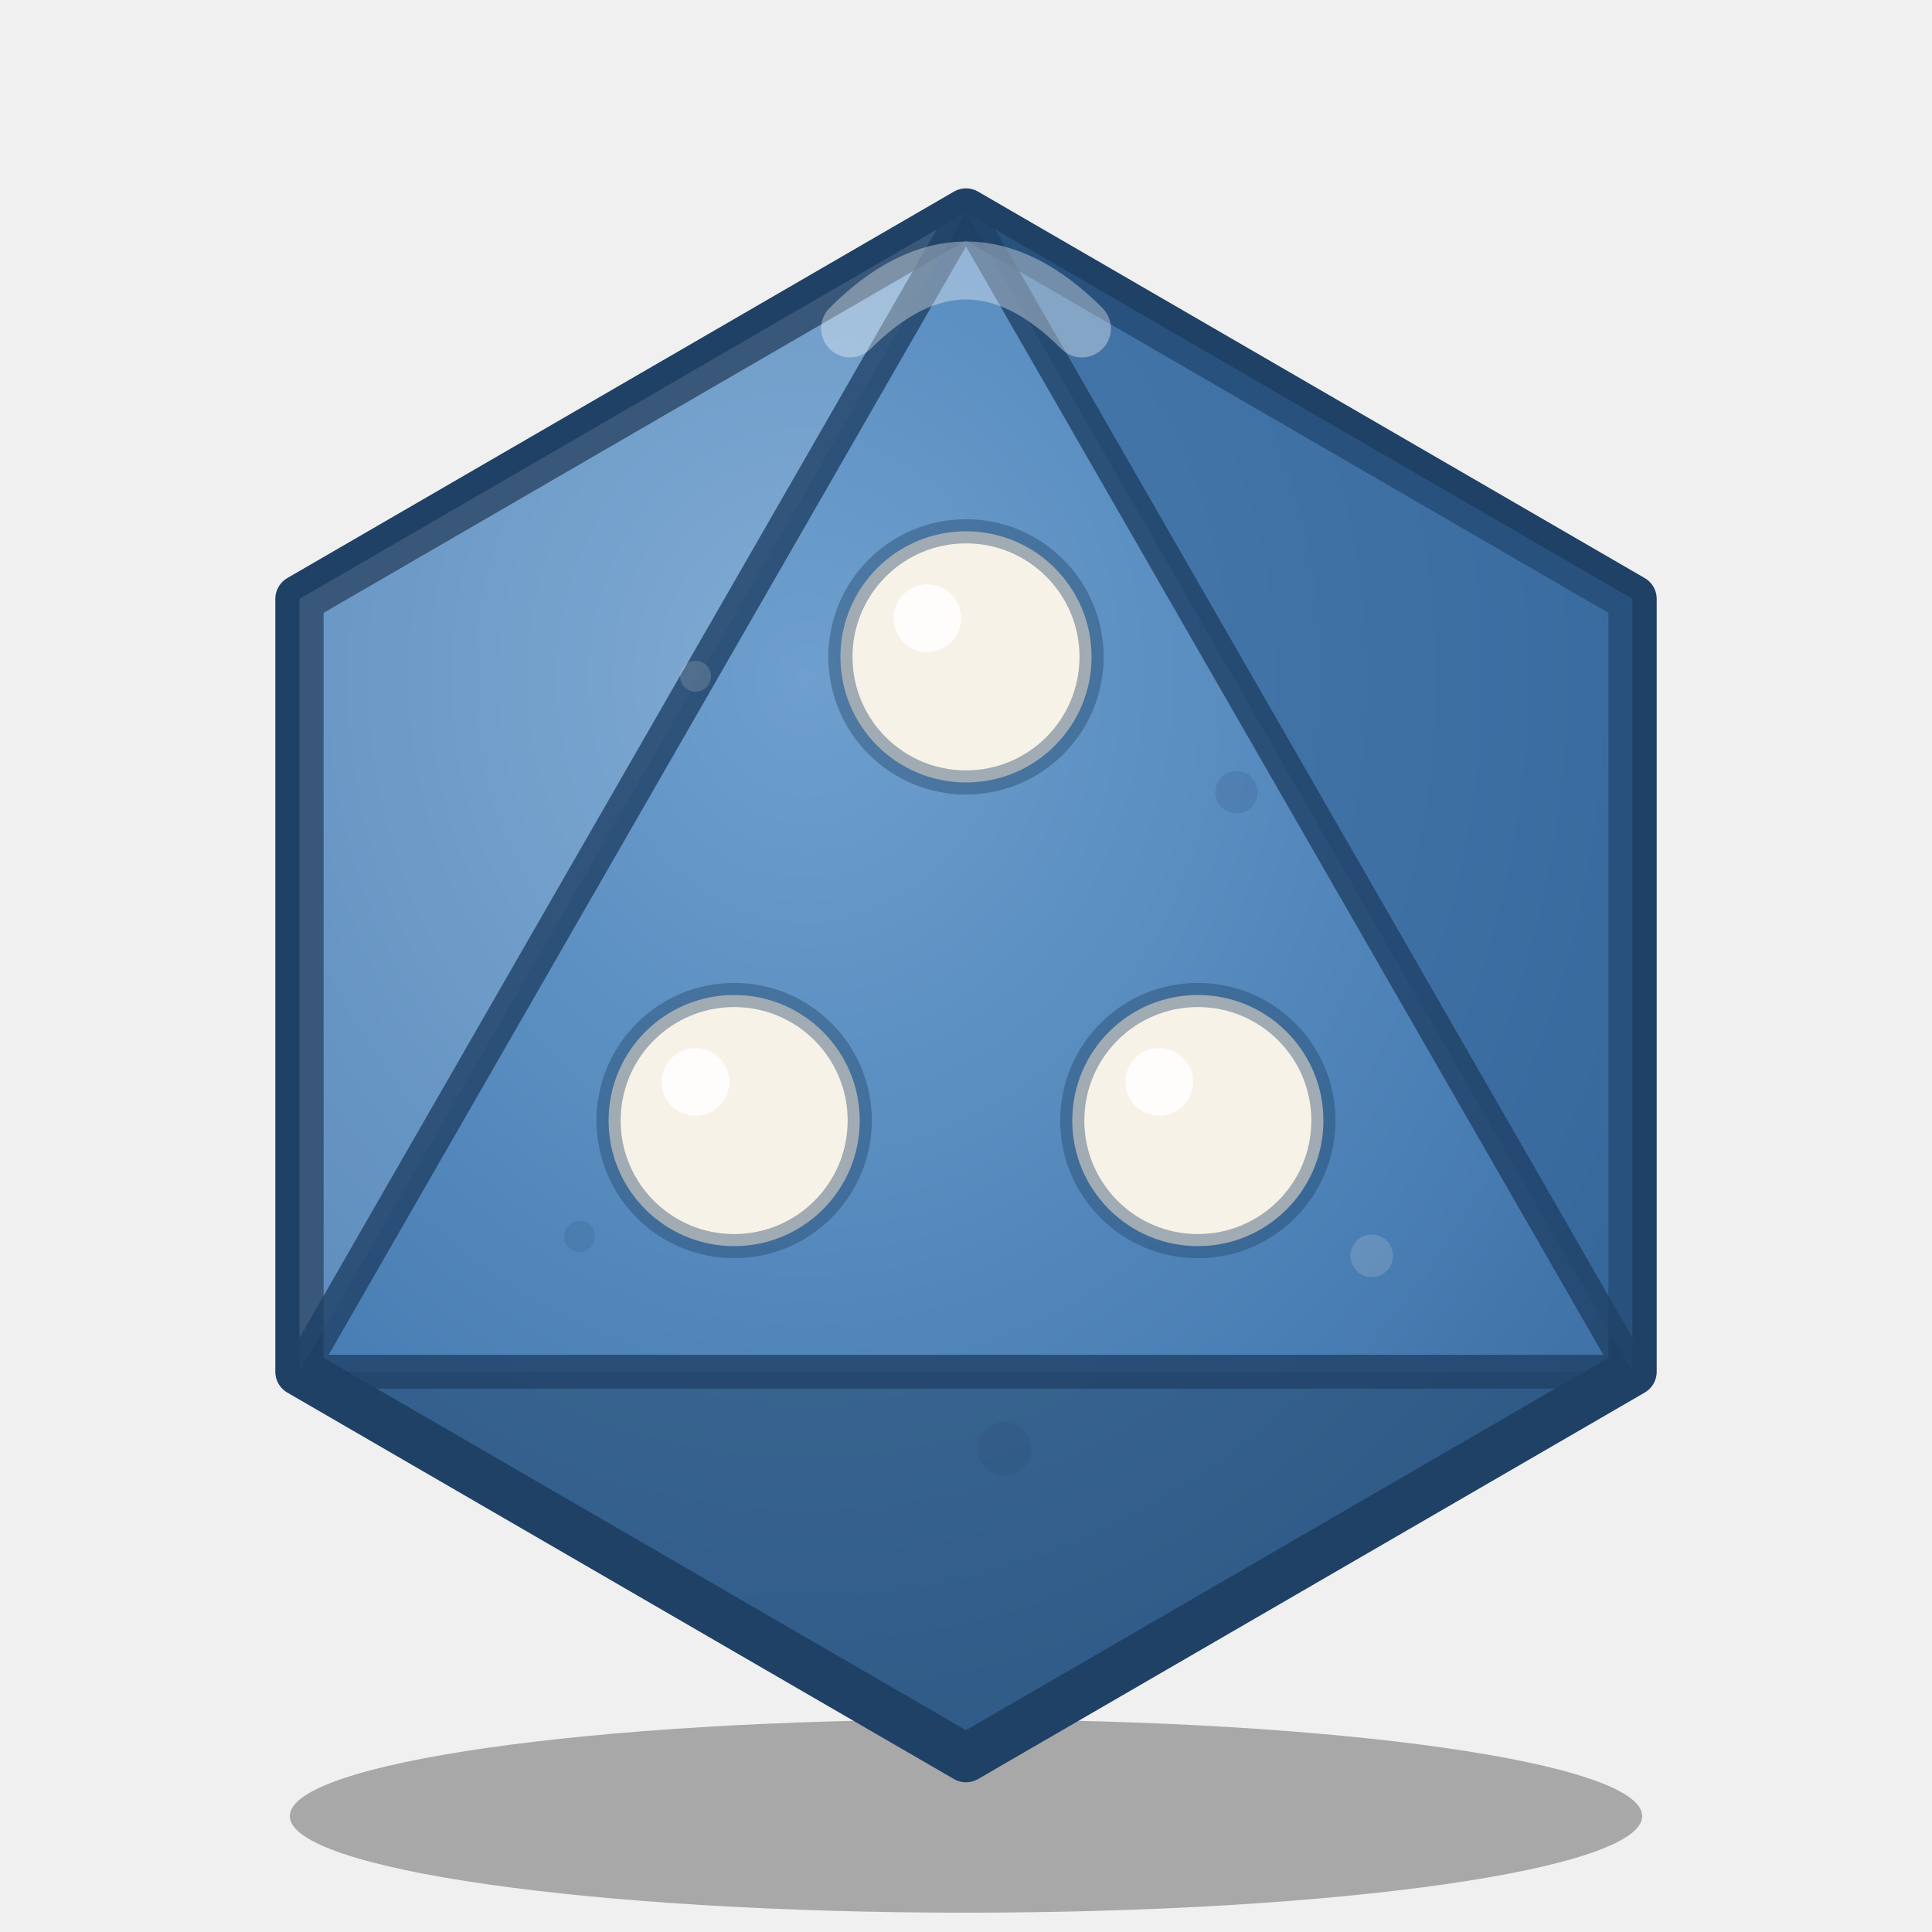
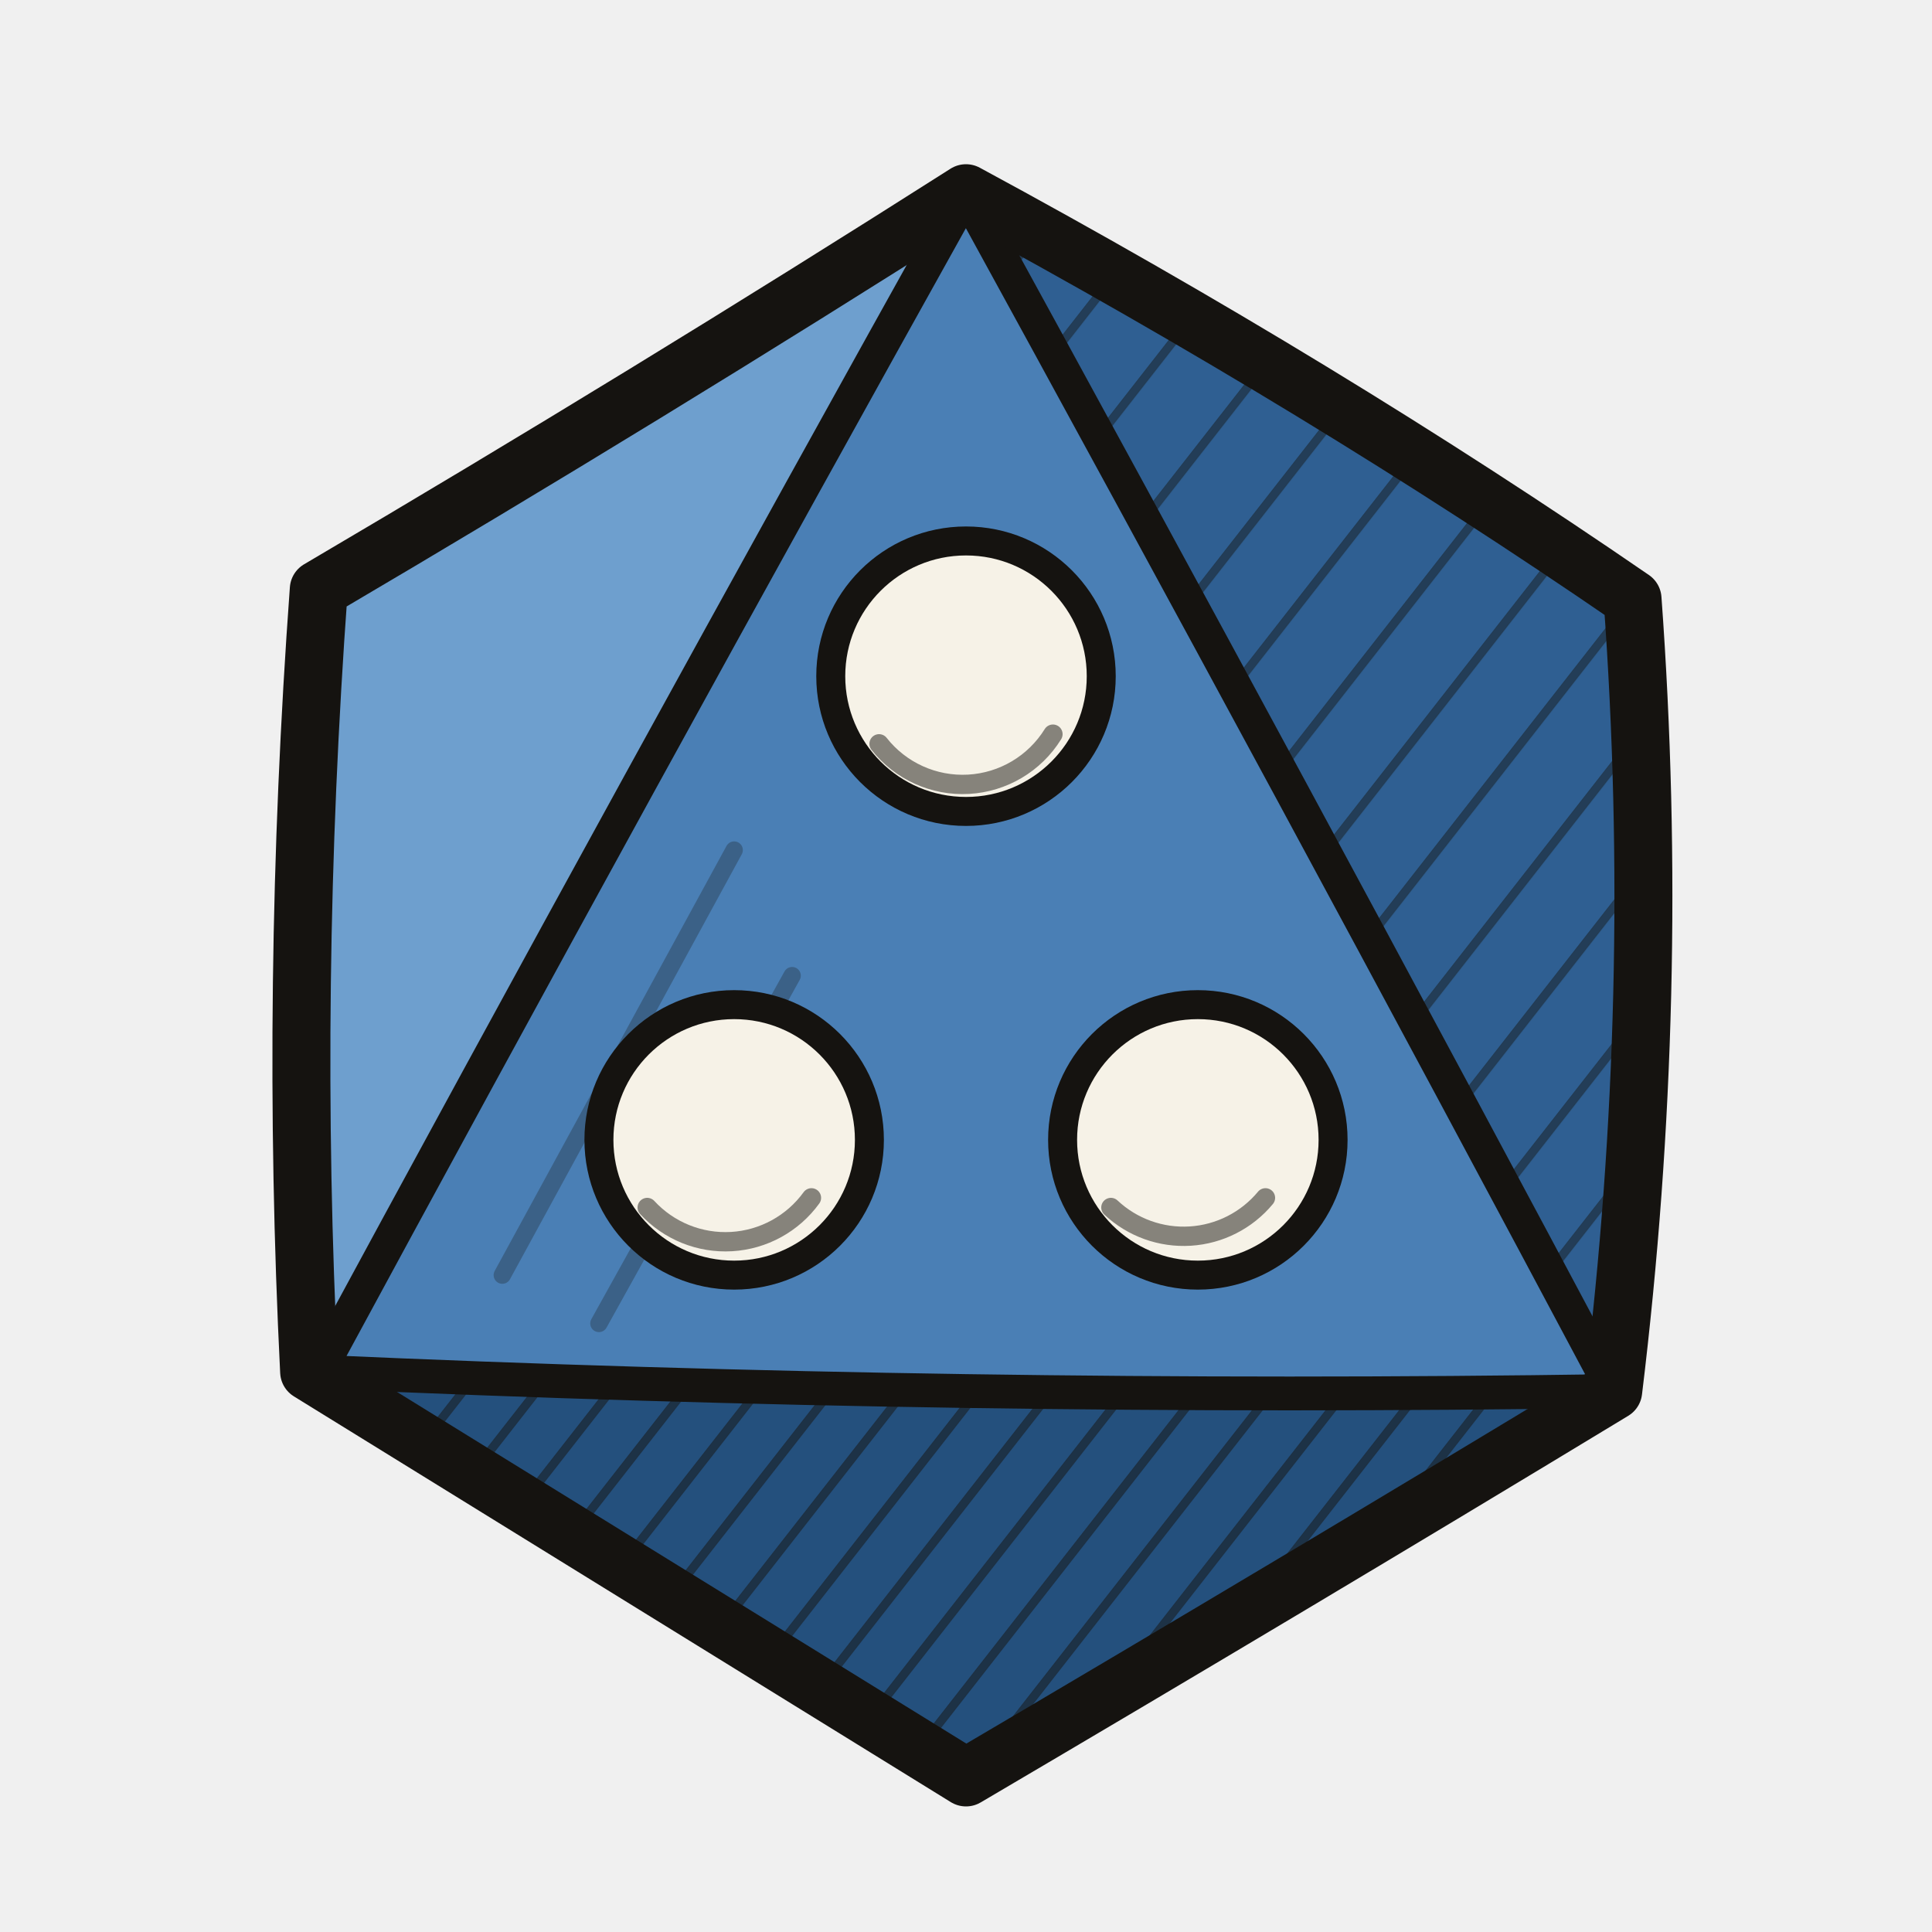
<svg xmlns="http://www.w3.org/2000/svg" viewBox="0 0 200 200">
  <defs>
-     <radialGradient id="body" cx="0.38" cy="0.3" r="1">
-       <stop offset="0%" stop-color="#6e9fce" />
-       <stop offset="55%" stop-color="#4a7fb5" />
-       <stop offset="100%" stop-color="#2f5f92" />
-     </radialGradient>
+     <pattern id="hatch" width="9" height="9" patternUnits="userSpaceOnUse" patternTransform="rotate(38)">
+       <line x1="0" y1="0" x2="0" y2="9" stroke="#151310" stroke-width="1.8" opacity="0.45" />
+     </pattern>
+     <pattern id="hatchDeep" width="6" height="6" patternUnits="userSpaceOnUse" patternTransform="rotate(38)">
+       <line x1="0" y1="0" x2="0" y2="6" stroke="#151310" stroke-width="1.8" opacity="0.5" />
+     </pattern>
  </defs>
-   <ellipse cx="100" cy="188" rx="70" ry="10" fill="#000000" opacity="0.3" />
-   <path d="M 100 22 L 169 62 L 169 142 L 100 182 L 31 142 L 31 62 Z" fill="url(#body)" stroke="#1f4166" stroke-width="5" stroke-linejoin="round" />
-   <path d="M 100 22 L 31 62 L 31 142 Z" fill="#ffffff" opacity="0.12" />
-   <path d="M 100 22 L 169 62 L 169 142 Z" fill="#2f5f92" opacity="0.55" />
-   <path d="M 31 142 L 100 182 L 169 142 Z" fill="#1f4166" opacity="0.5" />
-   <path d="M 100 22 L 169 142 L 31 142 Z" fill="none" stroke="#1f4166" stroke-width="3.5" opacity="0.8" stroke-linejoin="round" />
-   <path d="M 88 34 Q 100 22 112 34" stroke="#ffffff" stroke-width="6" opacity="0.35" fill="none" stroke-linecap="round" />
-   <circle cx="72" cy="70" r="1.6" fill="#f6f2e7" opacity="0.16" />
-   <circle cx="128" cy="82" r="2.2" fill="#1f4166" opacity="0.16" />
-   <circle cx="96" cy="60" r="2.8" fill="#f6f2e7" opacity="0.16" />
-   <circle cx="60" cy="128" r="1.6" fill="#1f4166" opacity="0.16" />
-   <circle cx="142" cy="130" r="2.2" fill="#f6f2e7" opacity="0.16" />
-   <circle cx="104" cy="150" r="2.8" fill="#1f4166" opacity="0.16" />
-   <circle cx="82" cy="108" r="1.6" fill="#f6f2e7" opacity="0.16" />
-   <circle cx="120" cy="116" r="2.2" fill="#1f4166" opacity="0.16" />
-   <circle cx="100" cy="68" r="13" fill="#f6f2e7" />
-   <circle cx="100" cy="68" r="13" fill="none" stroke="#1f4166" stroke-opacity="0.4" stroke-width="2.5" />
-   <circle cx="96" cy="64" r="3.5" fill="#ffffff" opacity="0.85" />
-   <circle cx="76" cy="116" r="13" fill="#f6f2e7" />
-   <circle cx="76" cy="116" r="13" fill="none" stroke="#1f4166" stroke-opacity="0.4" stroke-width="2.5" />
-   <circle cx="72" cy="112" r="3.5" fill="#ffffff" opacity="0.85" />
-   <circle cx="124" cy="116" r="13" fill="#f6f2e7" />
-   <circle cx="124" cy="116" r="13" fill="none" stroke="#1f4166" stroke-opacity="0.4" stroke-width="2.5" />
-   <circle cx="120" cy="112" r="3.5" fill="#ffffff" opacity="0.85" />
+   <path d="M 100 20   Q 137 40 169 62   Q 172 103 167 144   Q 134 164 100 184   Q 66 163 32 142   Q 30 102 33 61   Q 67 41 100 20 Z" fill="#4a7fb5" />
+   <path d="M 100 20 Q 67 41 33 61 L 32 142 Q 66 81 100 20 Z" fill="#6e9fce" />
+   <path d="M 100 20 Q 137 40 169 62 L 167 144 Q 134 82 100 20 Z" fill="#2f5f92" />
+   <path d="M 100 20 Q 137 40 169 62 L 167 144 Q 134 82 100 20 Z" fill="url(#hatch)" />
+   <path d="M 33 142 Q 100 145 167 144 L 100 184 Z" fill="#24507d" />
+   <path d="M 33 142 Q 100 145 167 144 L 100 184 Z" fill="url(#hatchDeep)" />
+   <path d="M 100 20 Q 134 82 167 144 Q 100 145 33 142 Q 66 81 100 20 Z" fill="#4a7fb5" />
+   <path d="M 52 132 q 12 -22 24 -44 M 62 137 q 10 -18 20 -36" stroke="#151310" stroke-width="1.8" opacity="0.28" fill="none" stroke-linecap="round" />
+   <path d="M 100 20 Q 134 82 167 144 Q 100 145 33 142 Q 66 81 100 20 Z" fill="none" stroke="#151310" stroke-width="3.5" stroke-linejoin="round" />
+   <path d="M 100 20   Q 137 40 169 62   Q 172 103 167 144   Q 134 164 100 184   Q 66 163 32 142   Q 30 102 33 61   Q 67 41 100 20 Z" fill="none" stroke="#151310" stroke-width="6" stroke-linejoin="round" />
+   <circle cx="100" cy="70" r="14" fill="#f6f2e7" stroke="#151310" stroke-width="3" />
+   <path d="M 91 77 a 11 11 0 0 0 18 -1" fill="none" stroke="#151310" stroke-width="2" opacity="0.5" stroke-linecap="round" />
+   <circle cx="76" cy="118" r="14" fill="#f6f2e7" stroke="#151310" stroke-width="3" />
+   <path d="M 67 125 a 11 11 0 0 0 17 -1" fill="none" stroke="#151310" stroke-width="2" opacity="0.5" stroke-linecap="round" />
+   <circle cx="124" cy="118" r="14" fill="#f6f2e7" stroke="#151310" stroke-width="3" />
+   <path d="M 115 125 a 11 11 0 0 0 16 -1" fill="none" stroke="#151310" stroke-width="2" opacity="0.5" stroke-linecap="round" />
</svg>
